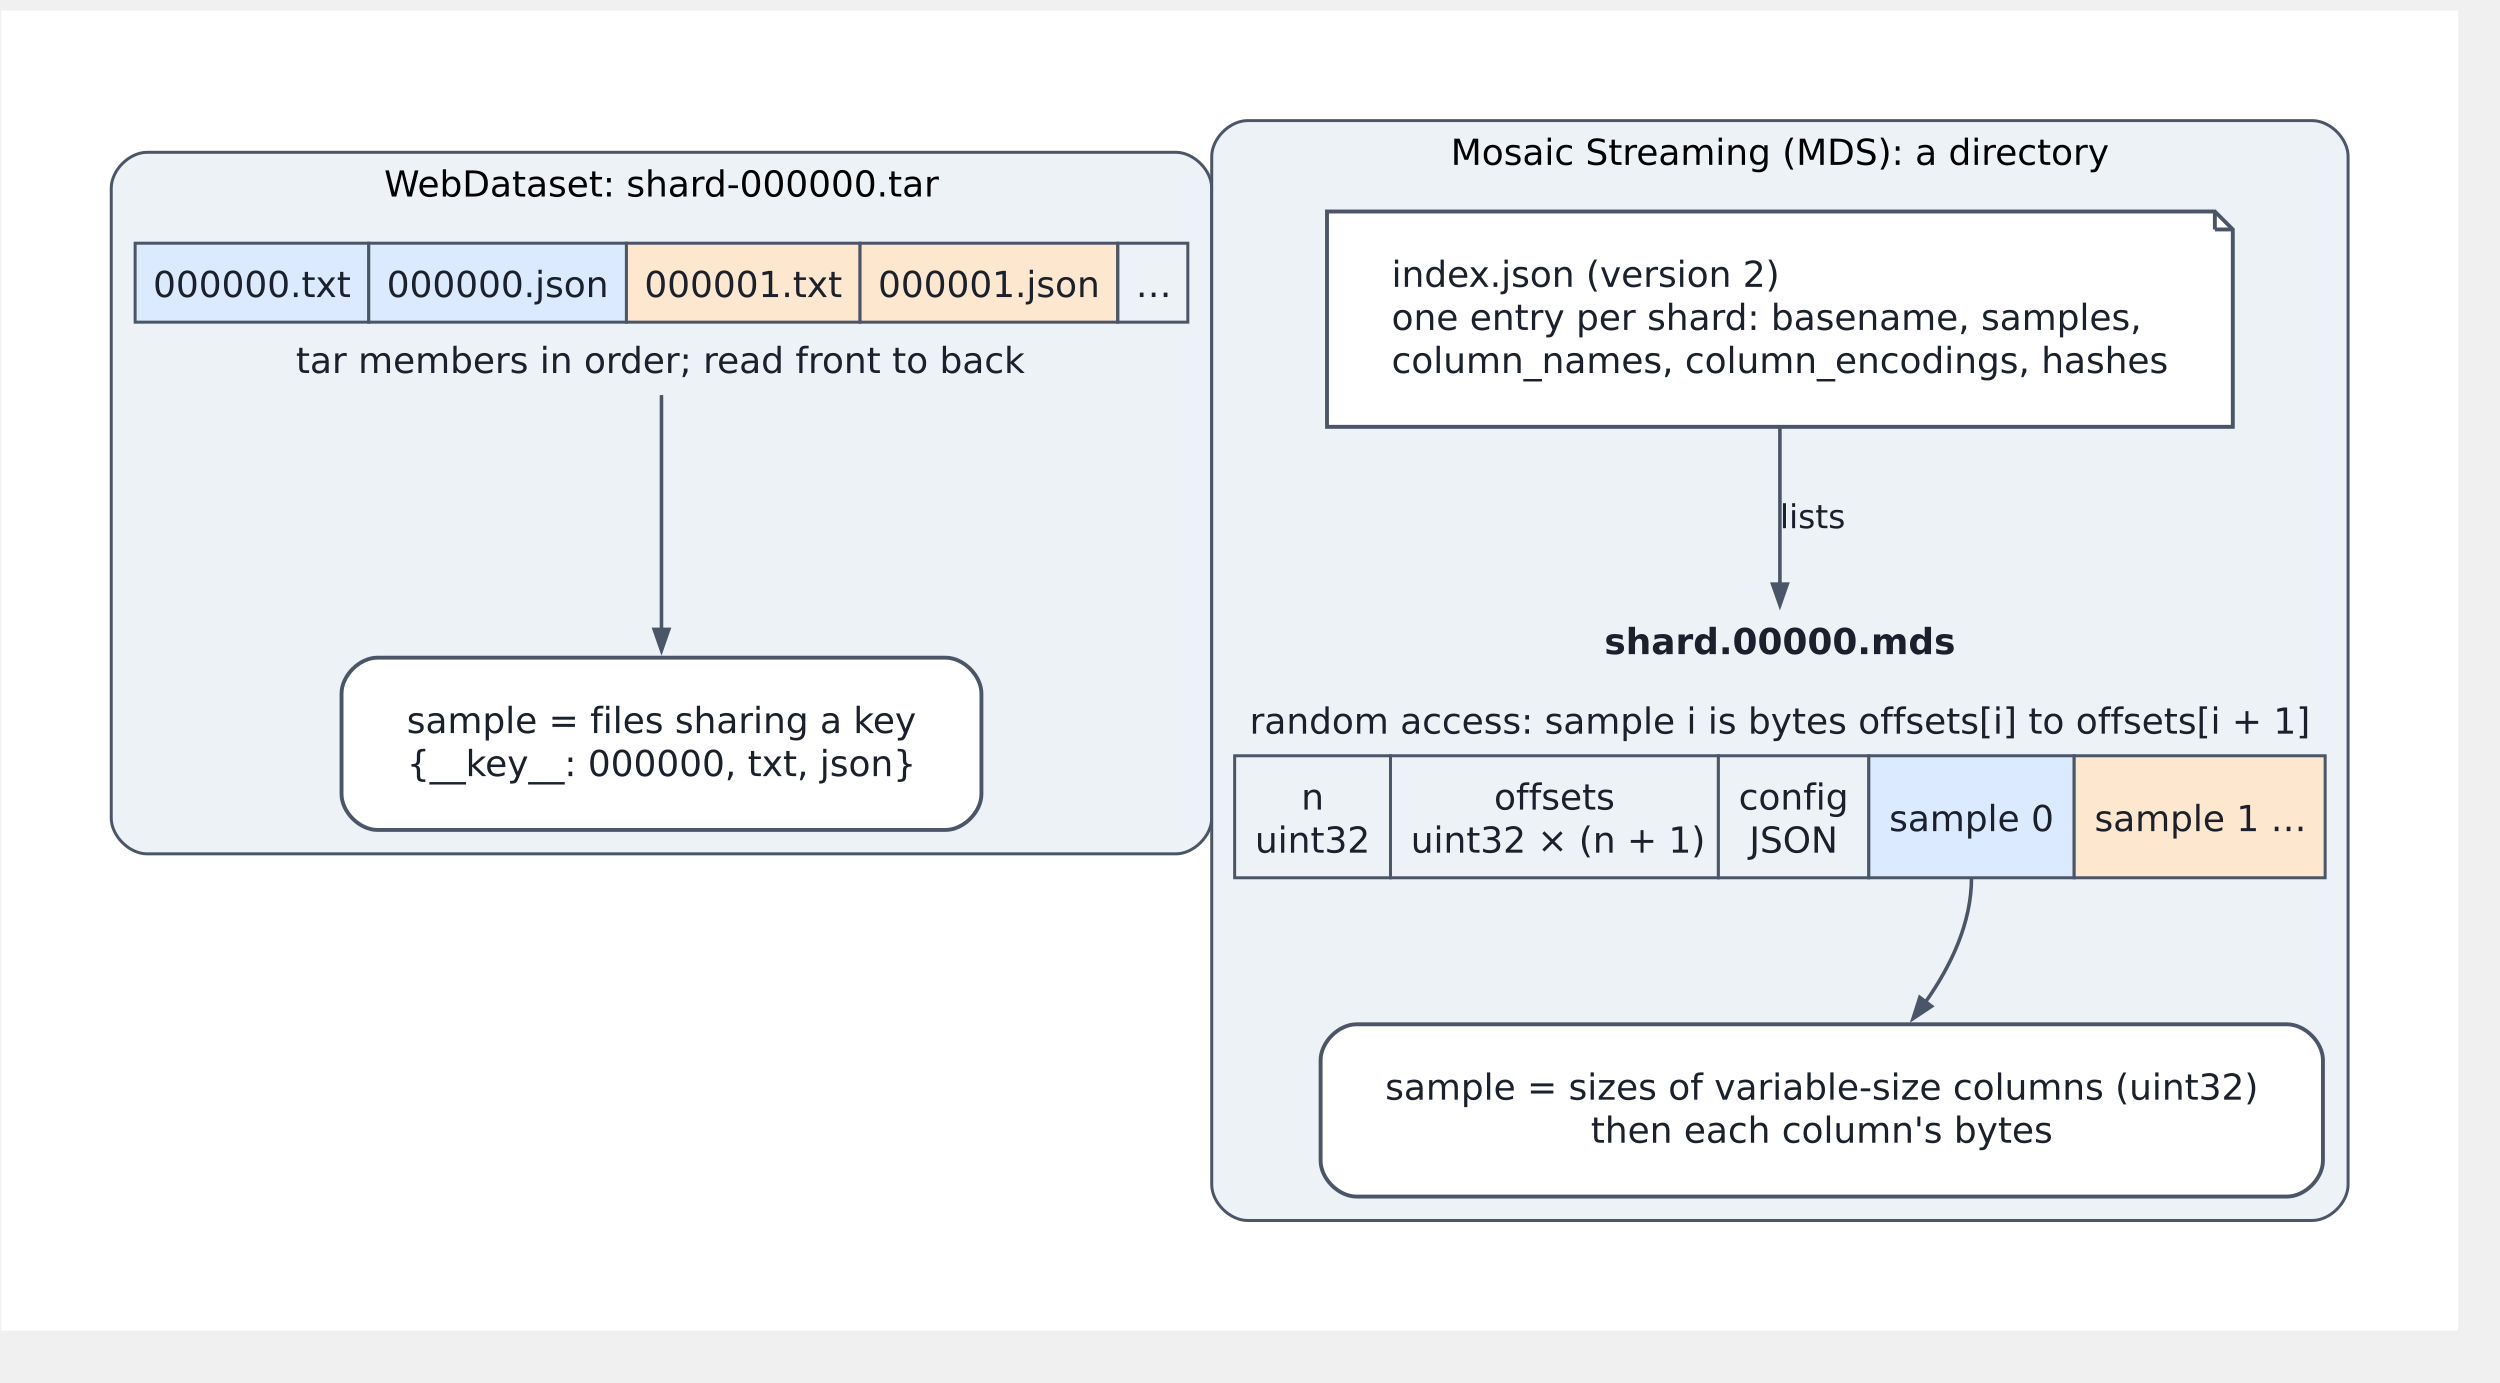
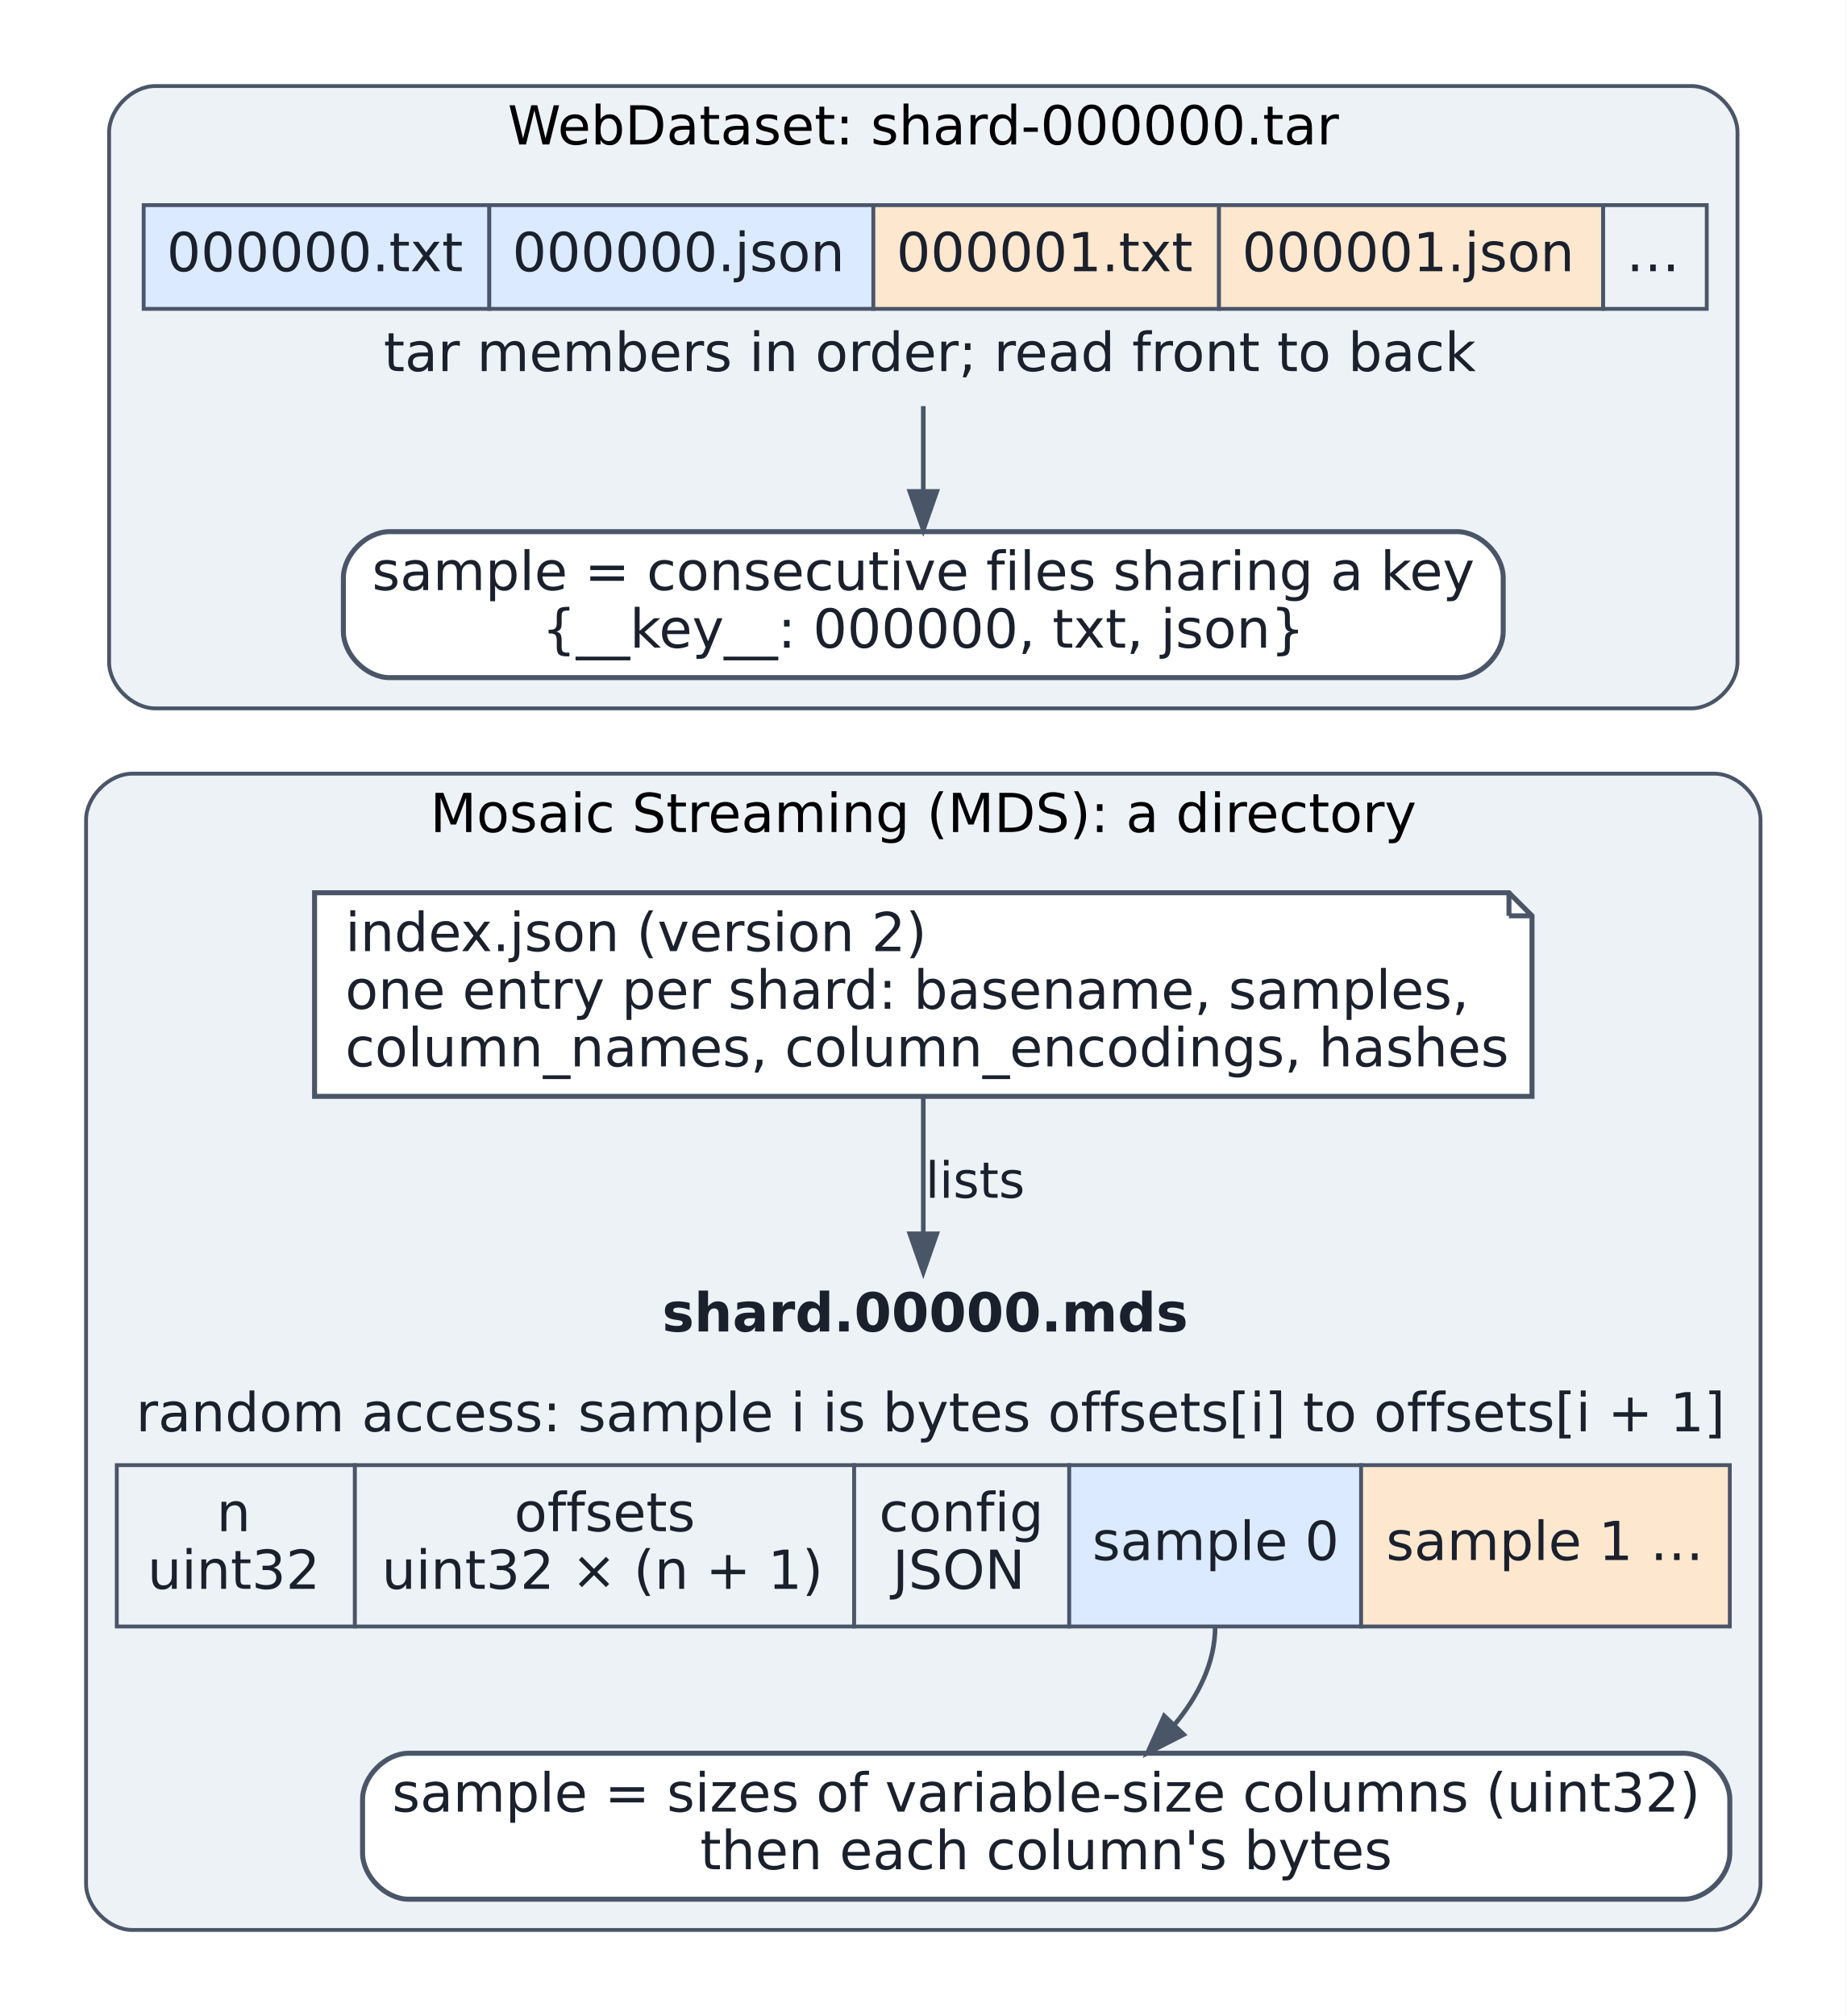
- <svg xmlns="http://www.w3.org/2000/svg" width="850" height="470" viewBox="14.00 14.00 836.00 456.00">
-   <g id="graph0" class="graph" transform="scale(1 1) rotate(0) translate(43.2 427)">
-     <polygon fill="#ffffff" stroke="none" points="-28.8,28.8 -28.8,-412.6 792.8,-412.6 792.8,28.8 -28.8,28.8" />
+ <svg xmlns="http://www.w3.org/2000/svg" width="481pt" height="525pt" viewBox="0.00 0.00 480.80 524.80">
+   <g id="graph0" class="graph" transform="scale(1 1) rotate(0) translate(14.4 510.4)">
+     <polygon fill="white" stroke="transparent" points="-14.4,14.4 -14.4,-510.4 466.4,-510.4 466.4,14.4 -14.4,14.4" />
    <g id="clust1" class="cluster">
-       <path fill="#edf2f7" stroke="#4a5568" d="M20,-130.6C20,-130.6 364,-130.6 364,-130.6 370,-130.6 376,-136.6 376,-142.6 376,-142.6 376,-353.2 376,-353.2 376,-359.2 370,-365.2 364,-365.2 364,-365.2 20,-365.2 20,-365.2 14,-365.2 8,-359.2 8,-353.2 8,-353.2 8,-142.6 8,-142.6 8,-136.6 14,-130.6 20,-130.6" />
-       <text xml:space="preserve" text-anchor="middle" x="192" y="-350.4" font-family="DejaVu Sans" font-size="12.00">WebDataset: shard-000000.tar</text>
+       <path fill="#edf2f7" stroke="#4a5568" d="M26,-326C26,-326 426,-326 426,-326 432,-326 438,-332 438,-338 438,-338 438,-476 438,-476 438,-482 432,-488 426,-488 426,-488 26,-488 26,-488 20,-488 14,-482 14,-476 14,-476 14,-338 14,-338 14,-332 20,-326 26,-326" />
+       <text text-anchor="middle" x="226" y="-472.8" font-family="DejaVu Sans" font-size="14.00">WebDataset: shard-000000.tar</text>
    </g>
    <g id="clust2" class="cluster">
-       <path fill="#edf2f7" stroke="#4a5568" d="M388,-8C388,-8 744,-8 744,-8 750,-8 756,-14 756,-20 756,-20 756,-363.8 756,-363.8 756,-369.8 750,-375.8 744,-375.8 744,-375.8 388,-375.8 388,-375.8 382,-375.8 376,-369.8 376,-363.8 376,-363.8 376,-20 376,-20 376,-14 382,-8 388,-8" />
-       <text xml:space="preserve" text-anchor="middle" x="566" y="-361" font-family="DejaVu Sans" font-size="12.00">Mosaic Streaming (MDS): a directory</text>
+       <path fill="#edf2f7" stroke="#4a5568" d="M20,-8C20,-8 432,-8 432,-8 438,-8 444,-14 444,-20 444,-20 444,-297 444,-297 444,-303 438,-309 432,-309 432,-309 20,-309 20,-309 14,-309 8,-303 8,-297 8,-297 8,-20 8,-20 8,-14 14,-8 20,-8" />
+       <text text-anchor="middle" x="226" y="-293.8" font-family="DejaVu Sans" font-size="14.00">Mosaic Streaming (MDS): a directory</text>
    </g>
    <g id="node1" class="node">
-       <polygon fill="#dbeafe" stroke="none" points="15.99,-308.4 15.99,-334.8 94.12,-334.8 94.12,-308.4 15.99,-308.4" />
-       <polygon fill="none" stroke="#4a5568" points="15.99,-308.4 15.99,-334.8 94.12,-334.8 94.12,-308.4 15.99,-308.4" />
-       <text xml:space="preserve" text-anchor="start" x="21.99" y="-316.8" font-family="DejaVu Sans" font-size="12.00" fill="#1a202c">000000.txt</text>
-       <polygon fill="#dbeafe" stroke="none" points="94.12,-308.4 94.12,-334.8 180.28,-334.8 180.28,-308.4 94.12,-308.4" />
-       <polygon fill="none" stroke="#4a5568" points="94.12,-308.4 94.12,-334.8 180.28,-334.8 180.28,-308.4 94.12,-308.4" />
-       <text xml:space="preserve" text-anchor="start" x="100.12" y="-316.8" font-family="DejaVu Sans" font-size="12.00" fill="#1a202c">000000.json</text>
-       <polygon fill="#fde7cf" stroke="none" points="180.28,-308.4 180.28,-334.8 258.41,-334.8 258.41,-308.4 180.28,-308.4" />
-       <polygon fill="none" stroke="#4a5568" points="180.28,-308.4 180.28,-334.8 258.41,-334.8 258.41,-308.4 180.28,-308.4" />
-       <text xml:space="preserve" text-anchor="start" x="186.28" y="-316.8" font-family="DejaVu Sans" font-size="12.00" fill="#1a202c">000001.txt</text>
-       <polygon fill="#fde7cf" stroke="none" points="258.41,-308.4 258.41,-334.8 344.57,-334.8 344.57,-308.4 258.41,-308.4" />
-       <polygon fill="none" stroke="#4a5568" points="258.41,-308.4 258.41,-334.8 344.57,-334.8 344.57,-308.4 258.41,-308.4" />
-       <text xml:space="preserve" text-anchor="start" x="264.41" y="-316.8" font-family="DejaVu Sans" font-size="12.00" fill="#1a202c">000001.json</text>
-       <polygon fill="none" stroke="#4a5568" points="344.57,-308.4 344.57,-334.8 368.01,-334.8 368.01,-308.4 344.57,-308.4" />
-       <text xml:space="preserve" text-anchor="start" x="350.57" y="-316.8" font-family="DejaVu Sans" font-size="12.00" fill="#1a202c">…</text>
-       <text xml:space="preserve" text-anchor="start" x="69.75" y="-291.4" font-family="DejaVu Sans" font-size="12.00" fill="#1a202c">tar members in order; read front to back</text>
+       <polygon fill="#dbeafe" stroke="transparent" points="23,-430 23,-457 113,-457 113,-430 23,-430" />
+       <polygon fill="none" stroke="#4a5568" points="23,-430 23,-457 113,-457 113,-430 23,-430" />
+       <text text-anchor="start" x="29" y="-439.8" font-family="DejaVu Sans" font-size="14.00" fill="#1a202c">000000.txt</text>
+       <polygon fill="#dbeafe" stroke="transparent" points="113,-430 113,-457 213,-457 213,-430 113,-430" />
+       <polygon fill="none" stroke="#4a5568" points="113,-430 113,-457 213,-457 213,-430 113,-430" />
+       <text text-anchor="start" x="119" y="-439.8" font-family="DejaVu Sans" font-size="14.00" fill="#1a202c">000000.json</text>
+       <polygon fill="#fde7cf" stroke="transparent" points="213,-430 213,-457 303,-457 303,-430 213,-430" />
+       <polygon fill="none" stroke="#4a5568" points="213,-430 213,-457 303,-457 303,-430 213,-430" />
+       <text text-anchor="start" x="219" y="-439.8" font-family="DejaVu Sans" font-size="14.00" fill="#1a202c">000001.txt</text>
+       <polygon fill="#fde7cf" stroke="transparent" points="303,-430 303,-457 403,-457 403,-430 303,-430" />
+       <polygon fill="none" stroke="#4a5568" points="303,-430 303,-457 403,-457 403,-430 303,-430" />
+       <text text-anchor="start" x="309" y="-439.8" font-family="DejaVu Sans" font-size="14.00" fill="#1a202c">000001.json</text>
+       <polygon fill="none" stroke="#4a5568" points="403,-430 403,-457 430,-457 430,-430 403,-430" />
+       <text text-anchor="start" x="409" y="-439.8" font-family="DejaVu Sans" font-size="14.00" fill="#1a202c">…</text>
+       <text text-anchor="start" x="85.5" y="-413.8" font-family="DejaVu Sans" font-size="14.00" fill="#1a202c">tar members in order; read front to back</text>
    </g>
    <g id="node2" class="node">
-       <path fill="#ffffff" stroke="#4a5568" stroke-width="1.3" d="M286.99,-196.2C286.99,-196.2 97.01,-196.2 97.01,-196.2 91.01,-196.2 85.01,-190.2 85.01,-184.2 85.01,-184.2 85.01,-150.6 85.01,-150.6 85.01,-144.6 91.01,-138.6 97.01,-138.6 97.01,-138.6 286.99,-138.6 286.99,-138.6 292.99,-138.6 298.99,-144.6 298.99,-150.6 298.99,-150.6 298.99,-184.2 298.99,-184.2 298.99,-190.2 292.99,-196.2 286.99,-196.2" />
-       <text xml:space="preserve" text-anchor="middle" x="192" y="-171" font-family="DejaVu Sans" font-size="12.00" fill="#1a202c">sample = files sharing a key</text>
-       <text xml:space="preserve" text-anchor="middle" x="192" y="-156.6" font-family="DejaVu Sans" font-size="12.00" fill="#1a202c">{__key__: 000000, txt, json}</text>
+       <path fill="#ffffff" stroke="#4a5568" stroke-width="1.3" d="M365,-372C365,-372 87,-372 87,-372 81,-372 75,-366 75,-360 75,-360 75,-346 75,-346 75,-340 81,-334 87,-334 87,-334 365,-334 365,-334 371,-334 377,-340 377,-346 377,-346 377,-360 377,-360 377,-366 371,-372 365,-372" />
+       <text text-anchor="middle" x="226" y="-356.8" font-family="DejaVu Sans" font-size="14.00" fill="#1a202c">sample = consecutive files sharing a key</text>
+       <text text-anchor="middle" x="226" y="-341.8" font-family="DejaVu Sans" font-size="14.00" fill="#1a202c">{__key__: 000000, txt, json}</text>
    </g>
    <g id="edge1" class="edge">
-       <path fill="none" stroke="#4a5568" stroke-width="1.2" d="M192,-284.01C192,-262.38 192,-230.46 192,-205.64" />
-       <polygon fill="#4a5568" stroke="#4a5568" stroke-width="1.2" points="194.45,-205.66 192,-198.66 189.55,-205.66 194.45,-205.66" />
+       <path fill="none" stroke="#4a5568" stroke-width="1.2" d="M226,-404.69C226,-397.61 226,-389.87 226,-382.62" />
+       <polygon fill="#4a5568" stroke="#4a5568" stroke-width="1.2" points="229.5,-382.47 226,-372.47 222.5,-382.47 229.5,-382.47" />
    </g>
    <g id="node3" class="node">
-       <polygon fill="#ffffff" stroke="#4a5568" stroke-width="1.3" points="711.45,-345.4 414.55,-345.4 414.55,-273.4 717.45,-273.4 717.45,-339.4 711.45,-345.4" />
-       <polyline fill="none" stroke="#4a5568" stroke-width="1.3" points="711.45,-345.4 711.45,-339.4" />
-       <polyline fill="none" stroke="#4a5568" stroke-width="1.3" points="717.45,-339.4 711.45,-339.4" />
-       <text xml:space="preserve" text-anchor="start" x="436.15" y="-320.2" font-family="DejaVu Sans" font-size="12.00" fill="#1a202c">index.json (version 2)</text>
-       <text xml:space="preserve" text-anchor="start" x="436.15" y="-305.8" font-family="DejaVu Sans" font-size="12.00" fill="#1a202c">one entry per shard: basename, samples,</text>
-       <text xml:space="preserve" text-anchor="start" x="436.15" y="-291.4" font-family="DejaVu Sans" font-size="12.00" fill="#1a202c">column_names, column_encodings, hashes</text>
+       <polygon fill="#ffffff" stroke="#4a5568" stroke-width="1.3" points="378.5,-278 67.5,-278 67.5,-225 384.5,-225 384.5,-272 378.5,-278" />
+       <polyline fill="none" stroke="#4a5568" stroke-width="1.3" points="378.5,-278 378.5,-272 " />
+       <polyline fill="none" stroke="#4a5568" stroke-width="1.3" points="384.5,-272 378.5,-272 " />
+       <text text-anchor="start" x="75.5" y="-262.8" font-family="DejaVu Sans" font-size="14.00" fill="#1a202c">index.json (version 2)</text>
+       <text text-anchor="start" x="75.5" y="-247.8" font-family="DejaVu Sans" font-size="14.00" fill="#1a202c">one entry per shard: basename, samples,</text>
+       <text text-anchor="start" x="75.5" y="-232.8" font-family="DejaVu Sans" font-size="14.00" fill="#1a202c">column_names, column_encodings, hashes</text>
    </g>
    <g id="node4" class="node">
-       <text xml:space="preserve" text-anchor="start" x="507.3" y="-197.4" font-family="DejaVu Sans" font-weight="bold" font-size="12.00" fill="#1a202c">shard.00000.mds</text>
-       <text xml:space="preserve" text-anchor="start" x="388.67" y="-170.8" font-family="DejaVu Sans" font-size="12.00" fill="#1a202c">random access: sample i is bytes offsets[i] to offsets[i + 1]</text>
-       <polygon fill="#edf2f7" stroke="none" points="383.67,-122.6 383.67,-163.4 435.78,-163.4 435.78,-122.6 383.67,-122.6" />
-       <polygon fill="none" stroke="#4a5568" points="383.67,-122.6 383.67,-163.4 435.78,-163.4 435.78,-122.6 383.67,-122.6" />
-       <text xml:space="preserve" text-anchor="start" x="405.92" y="-145.4" font-family="DejaVu Sans" font-size="12.00" fill="#1a202c">n</text>
-       <text xml:space="preserve" text-anchor="start" x="390.46" y="-131" font-family="DejaVu Sans" font-size="12.00" fill="#1a202c">uint32</text>
-       <polygon fill="#edf2f7" stroke="none" points="435.78,-122.6 435.78,-163.4 545.43,-163.4 545.43,-122.6 435.78,-122.6" />
-       <polygon fill="none" stroke="#4a5568" points="435.78,-122.6 435.78,-163.4 545.43,-163.4 545.43,-122.6 435.78,-122.6" />
-       <text xml:space="preserve" text-anchor="start" x="470.41" y="-145.4" font-family="DejaVu Sans" font-size="12.00" fill="#1a202c">offsets</text>
-       <text xml:space="preserve" text-anchor="start" x="442.57" y="-131" font-family="DejaVu Sans" font-size="12.00" fill="#1a202c">uint32 × (n + 1)</text>
-       <polygon fill="#edf2f7" stroke="none" points="545.43,-122.6 545.43,-163.4 595.74,-163.4 595.74,-122.6 545.43,-122.6" />
-       <polygon fill="none" stroke="#4a5568" points="545.43,-122.6 545.43,-163.4 595.74,-163.4 595.74,-122.6 545.43,-122.6" />
-       <text xml:space="preserve" text-anchor="start" x="552.22" y="-145.4" font-family="DejaVu Sans" font-size="12.00" fill="#1a202c">config</text>
-       <text xml:space="preserve" text-anchor="start" x="555.8" y="-131" font-family="DejaVu Sans" font-size="12.00" fill="#1a202c">JSON</text>
-       <polygon fill="#dbeafe" stroke="none" points="595.74,-122.6 595.74,-163.4 664.41,-163.4 664.41,-122.6 595.74,-122.6" />
-       <polygon fill="none" stroke="#4a5568" points="595.74,-122.6 595.74,-163.4 664.41,-163.4 664.41,-122.6 595.74,-122.6" />
-       <text xml:space="preserve" text-anchor="start" x="602.54" y="-138.2" font-family="DejaVu Sans" font-size="12.00" fill="#1a202c">sample 0</text>
-       <polygon fill="#fde7cf" stroke="none" points="664.41,-122.6 664.41,-163.4 748.33,-163.4 748.33,-122.6 664.41,-122.6" />
-       <polygon fill="none" stroke="#4a5568" points="664.41,-122.6 664.41,-163.4 748.33,-163.4 748.33,-122.6 664.41,-122.6" />
-       <text xml:space="preserve" text-anchor="start" x="671.2" y="-138.2" font-family="DejaVu Sans" font-size="12.00" fill="#1a202c">sample 1 …</text>
+       <text text-anchor="start" x="158" y="-163.8" font-family="DejaVu Sans" font-weight="bold" font-size="14.00" fill="#1a202c">shard.00000.mds</text>
+       <text text-anchor="start" x="21" y="-137.8" font-family="DejaVu Sans" font-size="14.00" fill="#1a202c">random access: sample i is bytes offsets[i] to offsets[i + 1]</text>
+       <polygon fill="#edf2f7" stroke="transparent" points="16,-87 16,-129 78,-129 78,-87 16,-87" />
+       <polygon fill="none" stroke="#4a5568" points="16,-87 16,-129 78,-129 78,-87 16,-87" />
+       <text text-anchor="start" x="42" y="-111.8" font-family="DejaVu Sans" font-size="14.00" fill="#1a202c">n</text>
+       <text text-anchor="start" x="24" y="-96.8" font-family="DejaVu Sans" font-size="14.00" fill="#1a202c">uint32</text>
+       <polygon fill="#edf2f7" stroke="transparent" points="78,-87 78,-129 208,-129 208,-87 78,-87" />
+       <polygon fill="none" stroke="#4a5568" points="78,-87 78,-129 208,-129 208,-87 78,-87" />
+       <text text-anchor="start" x="119.5" y="-111.8" font-family="DejaVu Sans" font-size="14.00" fill="#1a202c">offsets</text>
+       <text text-anchor="start" x="85" y="-96.8" font-family="DejaVu Sans" font-size="14.00" fill="#1a202c">uint32 × (n + 1)</text>
+       <polygon fill="#edf2f7" stroke="transparent" points="208,-87 208,-129 264,-129 264,-87 208,-87" />
+       <polygon fill="none" stroke="#4a5568" points="208,-87 208,-129 264,-129 264,-87 208,-87" />
+       <text text-anchor="start" x="214.5" y="-111.8" font-family="DejaVu Sans" font-size="14.00" fill="#1a202c">config</text>
+       <text text-anchor="start" x="218" y="-96.8" font-family="DejaVu Sans" font-size="14.00" fill="#1a202c">JSON</text>
+       <polygon fill="#dbeafe" stroke="transparent" points="264,-87 264,-129 340,-129 340,-87 264,-87" />
+       <polygon fill="none" stroke="#4a5568" points="264,-87 264,-129 340,-129 340,-87 264,-87" />
+       <text text-anchor="start" x="270" y="-104.3" font-family="DejaVu Sans" font-size="14.00" fill="#1a202c">sample 0</text>
+       <polygon fill="#fde7cf" stroke="transparent" points="340,-87 340,-129 436,-129 436,-87 340,-87" />
+       <polygon fill="none" stroke="#4a5568" points="340,-87 340,-129 436,-129 436,-87 340,-87" />
+       <text text-anchor="start" x="346.5" y="-104.3" font-family="DejaVu Sans" font-size="14.00" fill="#1a202c">sample 1 …</text>
    </g>
-     <g id="edge2" class="edge">
-       <path fill="none" stroke="#4a5568" stroke-width="1.2" d="M566,-273.07C566,-257.13 566,-237.98 566,-220.44" />
-       <polygon fill="#4a5568" stroke="#4a5568" stroke-width="1.2" points="568.45,-220.8 566,-213.8 563.55,-220.8 568.45,-220.8" />
-       <text xml:space="preserve" text-anchor="middle" x="576.94" y="-239.5" font-family="DejaVu Sans" font-size="11.00" fill="#1a202c">lists</text>
+     <g id="edge3" class="edge">
+       <path fill="none" stroke="#4a5568" stroke-width="1.2" d="M226,-224.93C226,-214.47 226,-201.92 226,-189.54" />
+       <polygon fill="#4a5568" stroke="#4a5568" stroke-width="1.2" points="229.5,-189.22 226,-179.22 222.5,-189.22 229.5,-189.22" />
+       <text text-anchor="middle" x="239.5" y="-198.6" font-family="DejaVu Sans" font-size="13.00" fill="#1a202c">lists</text>
    </g>
    <g id="node5" class="node">
-       <path fill="#ffffff" stroke="#4a5568" stroke-width="1.3" d="M735.59,-73.6C735.59,-73.6 424.41,-73.6 424.41,-73.6 418.41,-73.6 412.41,-67.6 412.41,-61.6 412.41,-61.6 412.41,-28 412.41,-28 412.41,-22 418.41,-16 424.41,-16 424.41,-16 735.59,-16 735.59,-16 741.59,-16 747.59,-22 747.59,-28 747.59,-28 747.59,-61.6 747.59,-61.6 747.59,-67.6 741.59,-73.6 735.59,-73.6" />
-       <text xml:space="preserve" text-anchor="middle" x="580" y="-48.4" font-family="DejaVu Sans" font-size="12.00" fill="#1a202c">sample = sizes of variable-size columns (uint32)</text>
-       <text xml:space="preserve" text-anchor="middle" x="580" y="-34" font-family="DejaVu Sans" font-size="12.00" fill="#1a202c">then each column's bytes</text>
+       <path fill="#ffffff" stroke="#4a5568" stroke-width="1.3" d="M424,-54C424,-54 92,-54 92,-54 86,-54 80,-48 80,-42 80,-42 80,-28 80,-28 80,-22 86,-16 92,-16 92,-16 424,-16 424,-16 430,-16 436,-22 436,-28 436,-28 436,-42 436,-42 436,-48 430,-54 424,-54" />
+       <text text-anchor="middle" x="258" y="-38.8" font-family="DejaVu Sans" font-size="14.00" fill="#1a202c">sample = sizes of variable-size columns (uint32)</text>
+       <text text-anchor="middle" x="258" y="-23.8" font-family="DejaVu Sans" font-size="14.00" fill="#1a202c">then each column's bytes</text>
    </g>
-     <g id="edge3" class="edge">
-       <path fill="none" stroke="#4a5568" stroke-width="1.2" d="M630.07,-122.6C630.07,-107.56 623.26,-93.17 614.65,-80.99" />
-       <polygon fill="#4a5568" stroke="#4a5568" stroke-width="1.2" points="616.7,-79.63 610.52,-75.53 612.79,-82.59 616.7,-79.63" />
+     <g id="edge4" class="edge">
+       <path fill="none" stroke="#4a5568" stroke-width="1.2" d="M302,-87C302,-77.47 297.54,-68.83 291.46,-61.5" />
+       <polygon fill="#4a5568" stroke="#4a5568" stroke-width="1.2" points="293.79,-58.87 284.36,-54.06 288.73,-63.71 293.79,-58.87" />
    </g>
  </g>
</svg>
